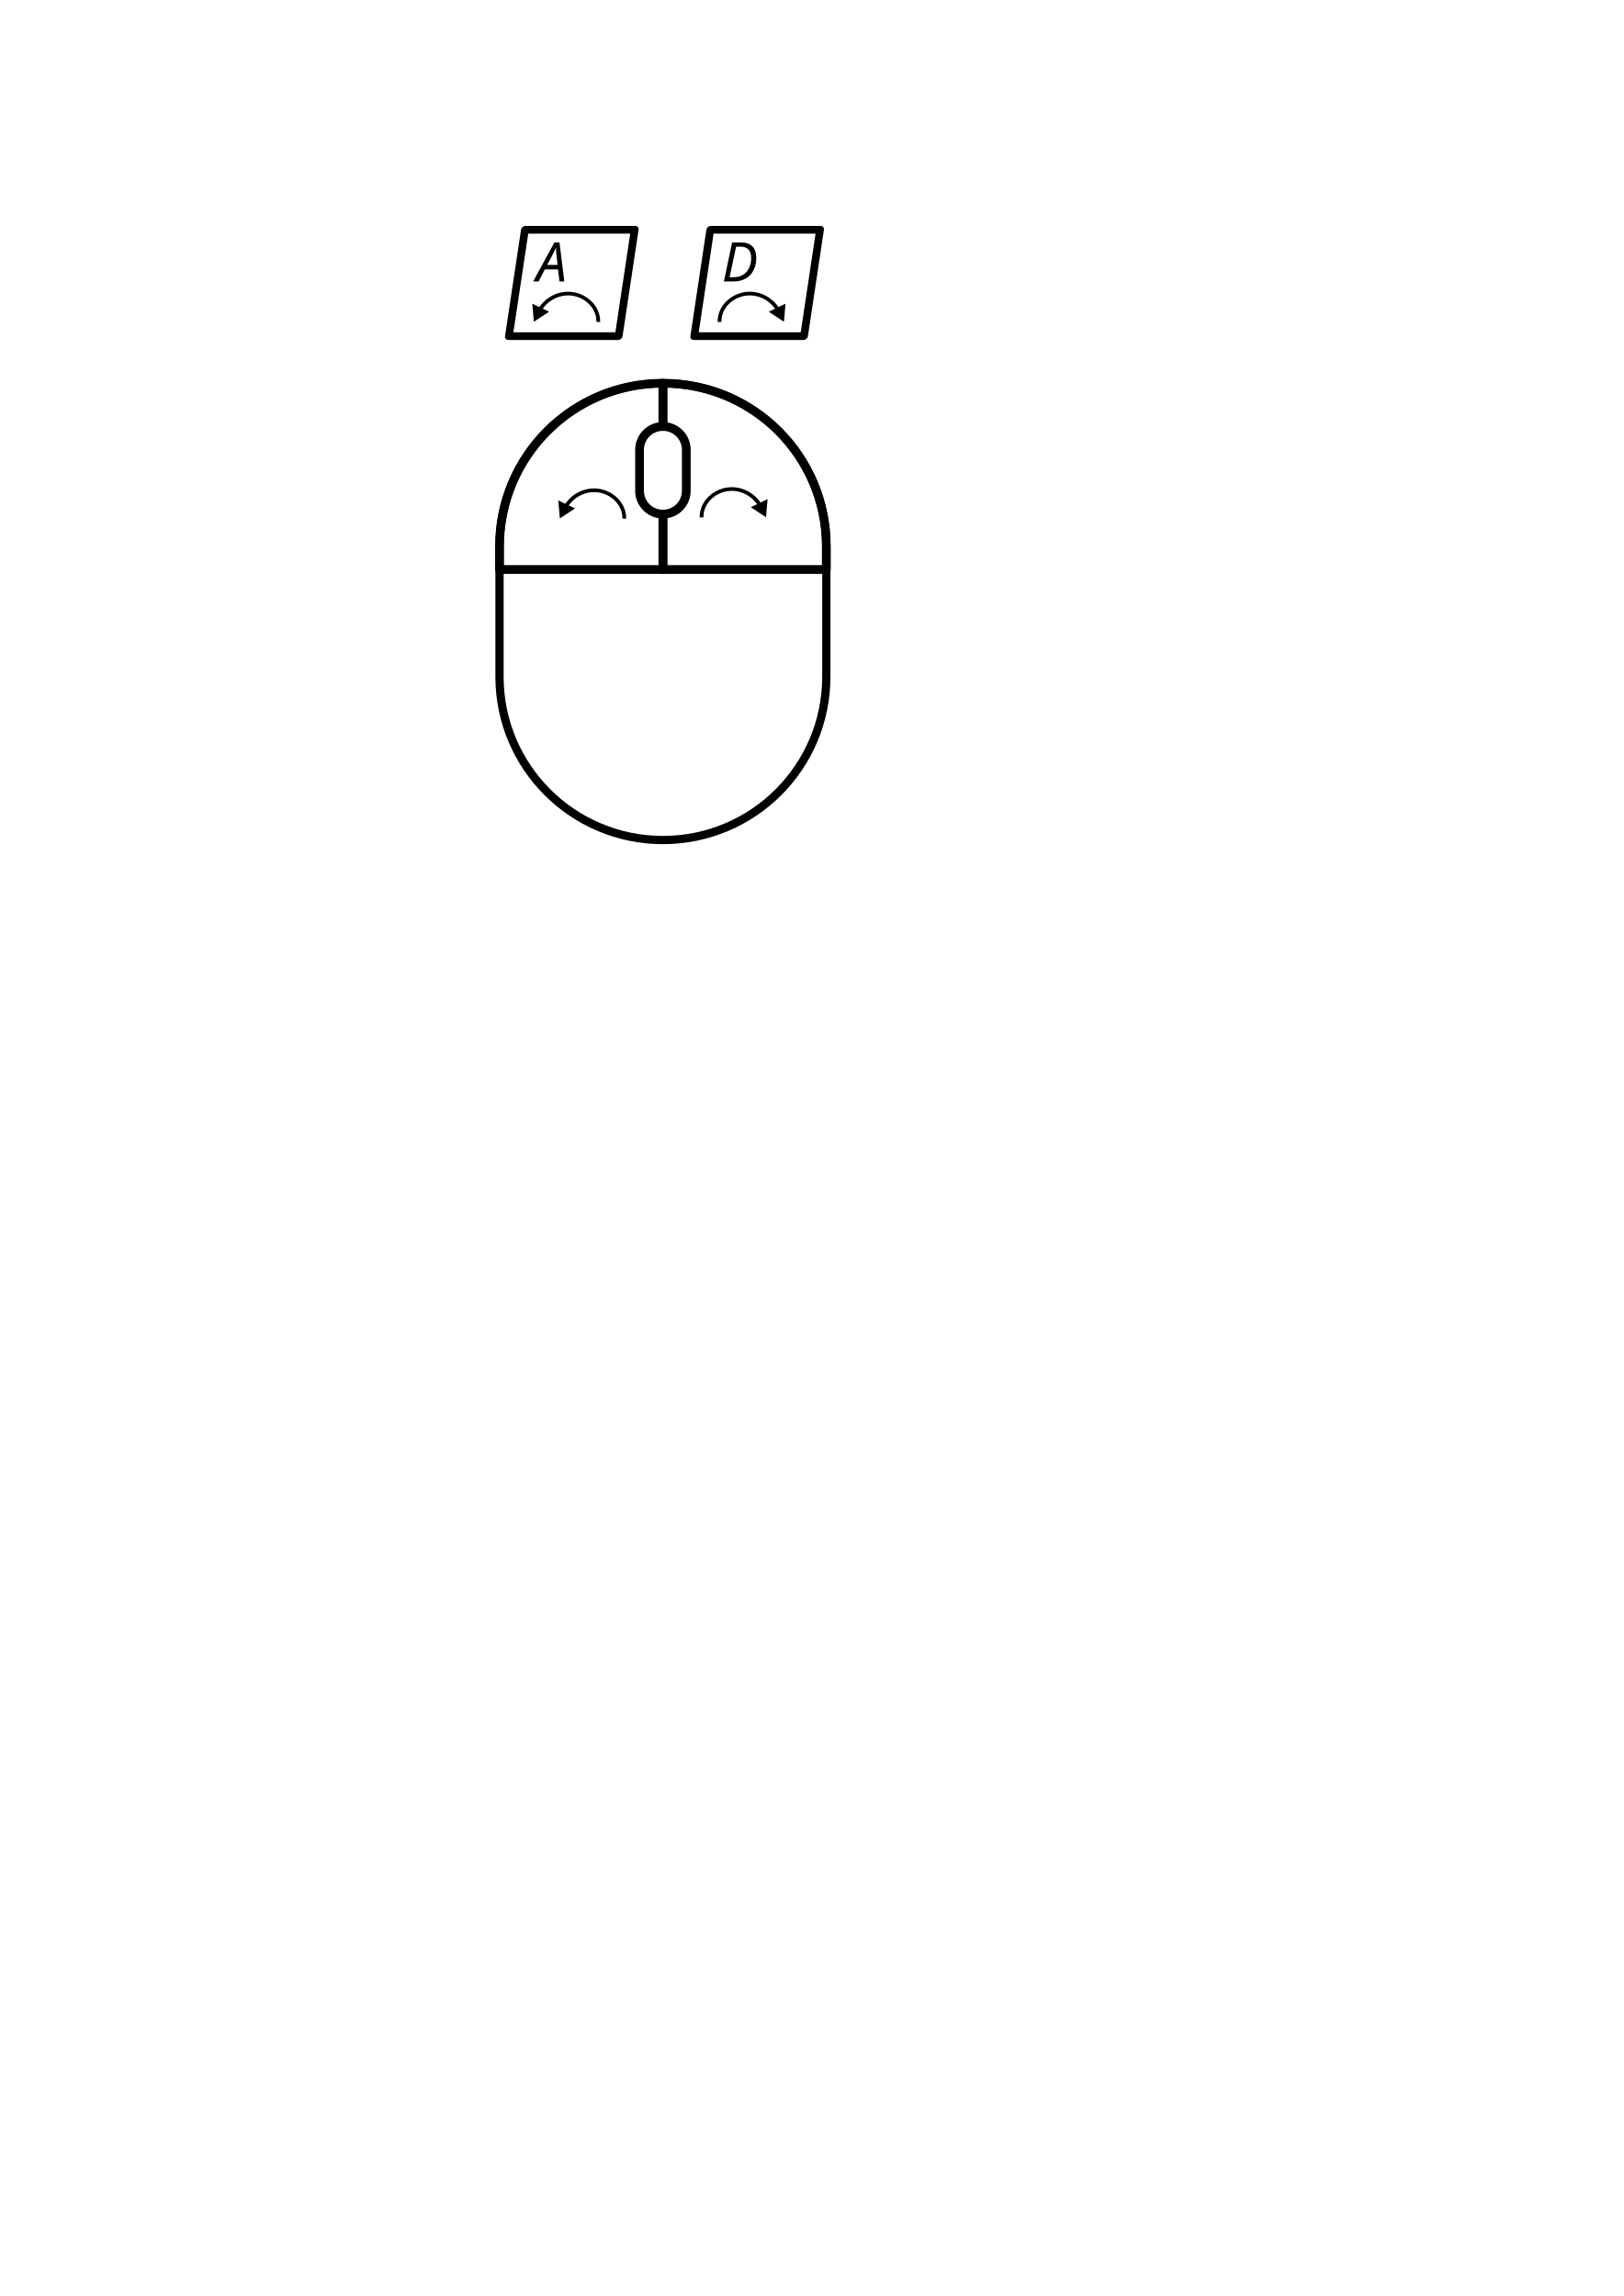
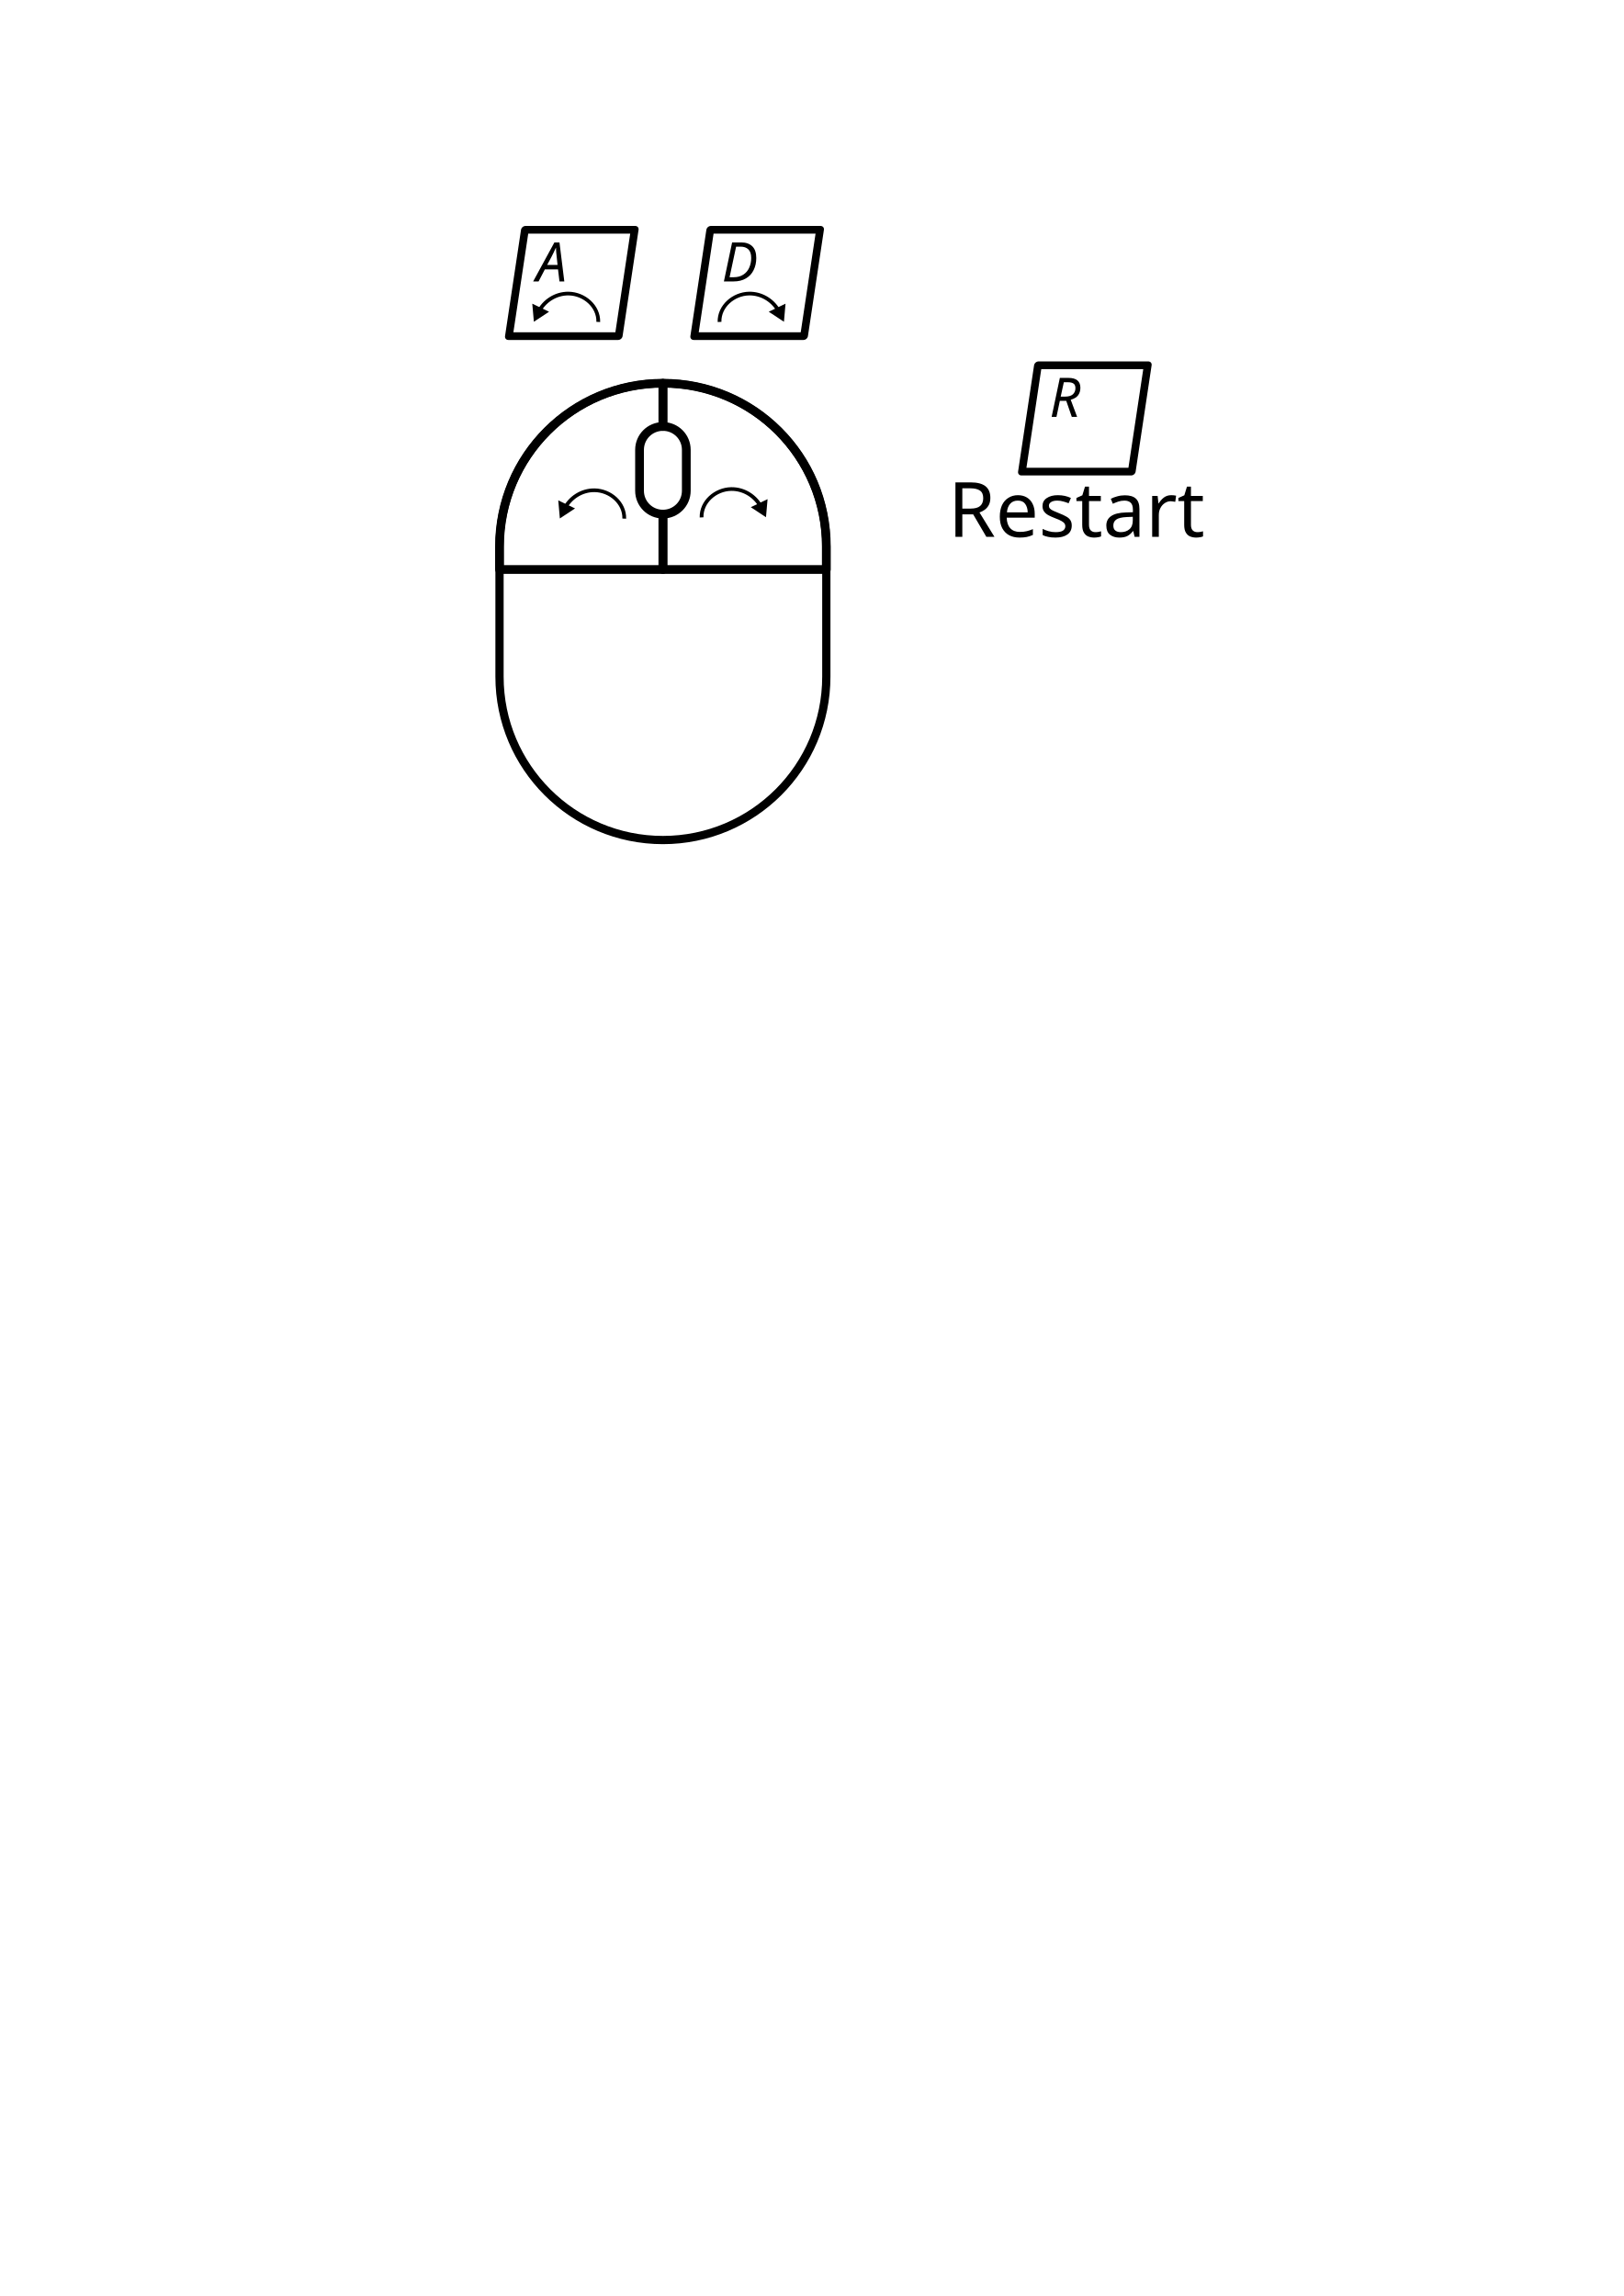
<svg xmlns="http://www.w3.org/2000/svg" width="210mm" height="297mm" viewBox="0 0 210 297" version="1.1" id="svg8">
  <defs id="defs2">
    <marker style="overflow:visible" id="TriangleOutM" refX="0.0" refY="0.0" orient="auto">
      <path transform="scale(0.4)" style="fill-rule:evenodd;stroke:#000000;stroke-width:1pt;stroke-opacity:1;fill:#000000;fill-opacity:1" d="M 5.77,0.0 L -2.88,5.0 L -2.88,-5.0 L 5.77,0.0 z " id="path1083" />
    </marker>
    <marker style="overflow:visible" id="TriangleOutL" refX="0.0" refY="0.0" orient="auto">
      <path transform="scale(0.8)" style="fill-rule:evenodd;stroke:#000000;stroke-width:1pt;stroke-opacity:1;fill:#000000;fill-opacity:1" d="M 5.77,0.0 L -2.88,5.0 L -2.88,-5.0 L 5.77,0.0 z " id="path1080" />
    </marker>
    <marker style="overflow:visible" id="Arrow1Lstart" refX="0.0" refY="0.0" orient="auto">
      <path transform="scale(0.8) translate(12.5,0)" style="fill-rule:evenodd;stroke:#000000;stroke-width:1pt;stroke-opacity:1;fill:#000000;fill-opacity:1" d="M 0.0,0.0 L 5.0,-5.0 L -12.5,0.0 L 5.0,5.0 L 0.0,0.0 z " id="path938" />
    </marker>
    <marker style="overflow:visible" id="TriangleOutM-6" refX="0" refY="0" orient="auto">
      <path transform="scale(0.4)" style="fill:#000000;fill-opacity:1;fill-rule:evenodd;stroke:#000000;stroke-width:1pt;stroke-opacity:1" d="M 5.77,0 -2.88,5 V -5 Z" id="path1083-4" />
    </marker>
    <marker style="overflow:visible" id="TriangleOutM-6-4" refX="0" refY="0" orient="auto">
      <path transform="scale(0.4)" style="fill:#000000;fill-opacity:1;fill-rule:evenodd;stroke:#000000;stroke-width:1pt;stroke-opacity:1" d="M 5.77,0 -2.88,5 V -5 Z" id="path1083-4-7" />
    </marker>
    <marker style="overflow:visible" id="TriangleOutM-6-4-0" refX="0" refY="0" orient="auto">
      <path transform="scale(0.4)" style="fill:#000000;fill-opacity:1;fill-rule:evenodd;stroke:#000000;stroke-width:1pt;stroke-opacity:1" d="M 5.77,0 -2.88,5 V -5 Z" id="path1083-4-7-9" />
    </marker>
    <marker style="overflow:visible" id="TriangleOutM-6-4-2" refX="0" refY="0" orient="auto">
      <path transform="scale(0.4)" style="fill:#000000;fill-opacity:1;fill-rule:evenodd;stroke:#000000;stroke-width:1pt;stroke-opacity:1" d="M 5.77,0 -2.88,5 V -5 Z" id="path1083-4-7-6" />
    </marker>
    <marker style="overflow:visible" id="TriangleOutM-6-4-0-3" refX="0" refY="0" orient="auto">
      <path transform="scale(0.4)" style="fill:#000000;fill-opacity:1;fill-rule:evenodd;stroke:#000000;stroke-width:1pt;stroke-opacity:1" d="M 5.77,0 -2.88,5 V -5 Z" id="path1083-4-7-9-4" />
    </marker>
    <marker style="overflow:visible" id="TriangleOutM-6-4-0-3-2" refX="0" refY="0" orient="auto">
      <path transform="scale(0.4)" style="fill:#000000;fill-opacity:1;fill-rule:evenodd;stroke:#000000;stroke-width:1pt;stroke-opacity:1" d="M 5.77,0 -2.88,5 V -5 Z" id="path1083-4-7-9-4-7" />
    </marker>
+     <marker style="overflow:visible" id="TriangleOutM-6-4-0-3-2-3" refX="0" refY="0" orient="auto">
+       <path transform="scale(0.4)" style="fill:#000000;fill-opacity:1;fill-rule:evenodd;stroke:#000000;stroke-width:1pt;stroke-opacity:1" d="M 5.77,0 -2.88,5 V -5 Z" id="path1083-4-7-9-4-7-8" />
+     </marker>
  </defs>
  <g id="layer1">
-     <g id="g2630">
+     <g id="g3320">
      <g id="g1978" transform="translate(46.80625,35.93655)">
        <g id="g1556">
          <path id="rect835" style="fill:none;stroke:#000000;stroke-width:4.282;stroke-linecap:round;stroke-linejoin:round;stroke-miterlimit:4;stroke-dasharray:none" d="m 147.143,51.553 c -44.251,0 -79.875,35.624 -79.875,79.875 v 11.178 h 79.875 v -27.07 c -6.331,0 -11.428,-5.096 -11.428,-11.428 V 84.107 c 0,-6.331 5.096,-11.43 11.428,-11.43 z" transform="scale(0.2645833)" />
          <path id="rect835-5" style="fill:none;stroke:#000000;stroke-width:4.282;stroke-linecap:round;stroke-linejoin:round;stroke-miterlimit:4;stroke-dasharray:none" d="m 147.143,51.553 v 21.125 c 6.331,0 11.428,5.098 11.428,11.43 v 20 c 0,6.331 -5.096,11.428 -11.428,11.428 v 27.07 h 79.875 v -11.178 c 0,-44.251 -35.624,-79.875 -79.875,-79.875 z" transform="scale(0.2645833)" />
          <rect style="fill:none;stroke:#000000;stroke-width:1.066;stroke-linecap:round;stroke-linejoin:round;stroke-miterlimit:4;stroke-dasharray:none" id="rect10" width="42.267" height="59.087" x="17.798" y="13.64" ry="21.134" />
        </g>
        <g id="g1539-0-7" transform="matrix(0.8087856,1.645186,-1.594783,0.834347,37.65663,-114.4863)">
-           <path style="fill:none;fill-rule:evenodd;stroke:#000000;stroke-width:0.265;stroke-miterlimit:4;stroke-dasharray:none;marker-end:url(#TriangleOutM-6-4)" id="path936-2-7" d="m 73.513,31.778 c -0.836,0.767 -2.158,0.573 -2.875,-0.256 -0.599,-0.693 -0.712,-1.698 -0.347,-2.528" transform="matrix(0.3609352,0.9407083,-0.9067548,0.4072981,74.20486,-49.55671)" />
+           <path style="fill:none;fill-rule:evenodd;stroke:#000000;stroke-width:0.265;stroke-miterlimit:4;stroke-dasharray:none;marker-end:url(#TriangleOutM-6-4)" id="path936-2-7" transform="matrix(0.3609352,0.9407083,-0.9067548,0.4072981,74.20486,-49.55671)" d="m 73.513,31.778 c -0.836,0.767 -2.158,0.573 -2.875,-0.256 -0.599,-0.693 -0.712,-1.698 -0.347,-2.528" />
        </g>
        <g id="g1539-0-7-8" transform="matrix(-0.8087856,1.645186,1.594783,0.834347,40.20699,-114.3273)">
          <path style="fill:none;fill-rule:evenodd;stroke:#000000;stroke-width:0.265;stroke-miterlimit:4;stroke-dasharray:none;marker-end:url(#TriangleOutM-6-4-0)" id="path936-2-7-2" transform="matrix(0.3609352,0.9407083,-0.9067548,0.4072981,74.20486,-49.55671)" d="m 73.513,31.778 c -0.836,0.767 -2.158,0.573 -2.875,-0.256 -0.599,-0.693 -0.712,-1.698 -0.347,-2.528" />
        </g>
      </g>
-       <g id="g2522" transform="translate(0,6.211256)">
-         <g id="g2459">
-           <rect style="fill:none;stroke:#000000;stroke-width:1.006;stroke-linecap:round;stroke-linejoin:round;stroke-miterlimit:4;stroke-dasharray:none" id="rect2018" width="14.197" height="13.908" x="71.424" y="23.778" transform="matrix(1,0,-0.1486867,0.9888844,0,0)" />
-           <text xml:space="preserve" style="font-style:italic;font-variant:normal;font-weight:normal;font-stretch:normal;font-size:7.056px;line-height:1.25;font-family:sans-serif;-inkscape-font-specification:'sans-serif Italic';fill:#000000;fill-opacity:1;stroke:none;stroke-width:0.265" x="69.358" y="30.195" id="text2022">
-             <tspan id="tspan2020" x="69.358" y="30.195" style="font-style:italic;font-variant:normal;font-weight:normal;font-stretch:normal;font-size:7.056px;font-family:sans-serif;-inkscape-font-specification:'sans-serif Italic';stroke-width:0.265">A</tspan>
-           </text>
-           <g id="g1539-0-7-8-1" transform="matrix(-0.8087856,1.645186,1.594783,0.834347,83.65296,-110.0448)">
-             <path style="fill:none;fill-rule:evenodd;stroke:#000000;stroke-width:0.265;stroke-miterlimit:4;stroke-dasharray:none;marker-end:url(#TriangleOutM-6-4-0-3)" id="path936-2-7-2-6" transform="matrix(0.3609352,0.9407083,-0.9067548,0.4072981,74.20486,-49.55671)" d="m 73.513,31.778 c -0.836,0.767 -2.158,0.573 -2.875,-0.256 -0.599,-0.693 -0.712,-1.698 -0.347,-2.528" />
-           </g>
+       <g id="g2459" transform="translate(0,6.211256)">
+         <rect style="fill:none;stroke:#000000;stroke-width:1.006;stroke-linecap:round;stroke-linejoin:round;stroke-miterlimit:4;stroke-dasharray:none" id="rect2018" width="14.197" height="13.908" x="71.424" y="23.778" transform="matrix(1,0,-0.1486867,0.9888844,0,0)" />
+         <text xml:space="preserve" style="font-style:italic;font-variant:normal;font-weight:normal;font-stretch:normal;font-size:7.056px;line-height:1.25;font-family:sans-serif;-inkscape-font-specification:'sans-serif Italic';fill:#000000;fill-opacity:1;stroke:none;stroke-width:0.265" x="69.358" y="30.195" id="text2022">
+           <tspan id="tspan2020" x="69.358" y="30.195" style="font-style:italic;font-variant:normal;font-weight:normal;font-stretch:normal;font-size:7.056px;font-family:sans-serif;-inkscape-font-specification:'sans-serif Italic';stroke-width:0.265">A</tspan>
+         </text>
+         <g id="g1539-0-7-8-1" transform="matrix(-0.8087856,1.645186,1.594783,0.834347,83.65296,-110.0448)">
+           <path style="fill:none;fill-rule:evenodd;stroke:#000000;stroke-width:0.265;stroke-miterlimit:4;stroke-dasharray:none;marker-end:url(#TriangleOutM-6-4-0-3)" id="path936-2-7-2-6" transform="matrix(0.3609352,0.9407083,-0.9067548,0.4072981,74.20486,-49.55671)" d="m 73.513,31.778 c -0.836,0.767 -2.158,0.573 -2.875,-0.256 -0.599,-0.693 -0.712,-1.698 -0.347,-2.528" />
        </g>
-         <g id="g2484">
-           <rect style="fill:none;stroke:#000000;stroke-width:1.006;stroke-linecap:round;stroke-linejoin:round;stroke-miterlimit:4;stroke-dasharray:none" id="rect2018-9" width="14.197" height="13.908" x="95.396" y="23.778" transform="matrix(1,0,-0.1486867,0.9888844,0,0)" />
-           <text xml:space="preserve" style="font-style:italic;font-variant:normal;font-weight:normal;font-stretch:normal;font-size:7.056px;line-height:1.25;font-family:sans-serif;-inkscape-font-specification:'sans-serif Italic';fill:#000000;fill-opacity:1;stroke:none;stroke-width:0.265" x="93.33" y="30.195" id="text2022-7">
-             <tspan id="tspan2020-4" x="93.33" y="30.195" style="font-style:italic;font-variant:normal;font-weight:normal;font-stretch:normal;font-size:7.056px;font-family:sans-serif;-inkscape-font-specification:'sans-serif Italic';stroke-width:0.265">D</tspan>
-           </text>
-           <g id="g1539-0-7-8-1-9" transform="matrix(0.8087856,1.645186,-1.594783,0.834347,86.7848,-110.0448)">
-             <path style="fill:none;fill-rule:evenodd;stroke:#000000;stroke-width:0.265;stroke-miterlimit:4;stroke-dasharray:none;marker-end:url(#TriangleOutM-6-4-0-3-2)" id="path936-2-7-2-6-9" transform="matrix(0.3609352,0.9407083,-0.9067548,0.4072981,74.20486,-49.55671)" d="m 73.513,31.778 c -0.836,0.767 -2.158,0.573 -2.875,-0.256 -0.599,-0.693 -0.712,-1.698 -0.347,-2.528" />
+       </g>
+       <g id="g2484" transform="translate(0,6.211256)">
+         <rect style="fill:none;stroke:#000000;stroke-width:1.006;stroke-linecap:round;stroke-linejoin:round;stroke-miterlimit:4;stroke-dasharray:none" id="rect2018-9" width="14.197" height="13.908" x="95.396" y="23.778" transform="matrix(1,0,-0.1486867,0.9888844,0,0)" />
+         <text xml:space="preserve" style="font-style:italic;font-variant:normal;font-weight:normal;font-stretch:normal;font-size:7.056px;line-height:1.25;font-family:sans-serif;-inkscape-font-specification:'sans-serif Italic';fill:#000000;fill-opacity:1;stroke:none;stroke-width:0.265" x="93.33" y="30.195" id="text2022-7">
+           <tspan id="tspan2020-4" x="93.33" y="30.195" style="font-style:italic;font-variant:normal;font-weight:normal;font-stretch:normal;font-size:7.056px;font-family:sans-serif;-inkscape-font-specification:'sans-serif Italic';stroke-width:0.265">D</tspan>
+         </text>
+         <g id="g1539-0-7-8-1-9" transform="matrix(0.8087856,1.645186,-1.594783,0.834347,86.7848,-110.0448)">
+           <path style="fill:none;fill-rule:evenodd;stroke:#000000;stroke-width:0.265;stroke-miterlimit:4;stroke-dasharray:none;marker-end:url(#TriangleOutM-6-4-0-3-2)" id="path936-2-7-2-6-9" transform="matrix(0.3609352,0.9407083,-0.9067548,0.4072981,74.20486,-49.55671)" d="m 73.513,31.778 c -0.836,0.767 -2.158,0.573 -2.875,-0.256 -0.599,-0.693 -0.712,-1.698 -0.347,-2.528" />
+         </g>
+       </g>
+     </g>
+     <g id="g3378">
+       <g id="g3273">
+         <g id="g3264">
+           <g id="g3256">
+             <rect style="fill:none;stroke:#000000;stroke-width:1.006;stroke-linecap:round;stroke-linejoin:round;stroke-miterlimit:4;stroke-dasharray:none" id="rect2018-9-4" width="14.197" height="13.908" x="141.348" y="47.781" transform="matrix(1,0,-0.1486867,0.9888844,0,0)" />
+             <text xml:space="preserve" style="font-style:italic;font-variant:normal;font-weight:normal;font-stretch:normal;font-size:7.056px;line-height:1.25;font-family:sans-serif;-inkscape-font-specification:'sans-serif Italic';fill:#000000;fill-opacity:1;stroke:none;stroke-width:0.265" x="135.713" y="53.931" id="text2022-7-9">
+               <tspan id="tspan2020-4-8" x="135.713" y="53.931" style="font-style:italic;font-variant:normal;font-weight:normal;font-stretch:normal;font-size:7.056px;font-family:sans-serif;-inkscape-font-specification:'sans-serif Italic';stroke-width:0.265">R</tspan>
+             </text>
+             <text xml:space="preserve" style="font-style:italic;font-variant:normal;font-weight:normal;font-stretch:normal;font-size:9.878px;line-height:1.25;font-family:sans-serif;-inkscape-font-specification:'sans-serif Italic';fill:#000000;fill-opacity:1;stroke:none;stroke-width:0.265" x="122.616" y="69.447" id="text2022-7-9-4">
+               <tspan id="tspan2020-4-8-1" x="122.616" y="69.447" style="font-style:normal;font-variant:normal;font-weight:normal;font-stretch:normal;font-size:9.878px;font-family:sans-serif;-inkscape-font-specification:sans-serif;stroke-width:0.265">Restart</tspan>
+             </text>
          </g>
        </g>
      </g>
    </g>
  </g>
</svg>
